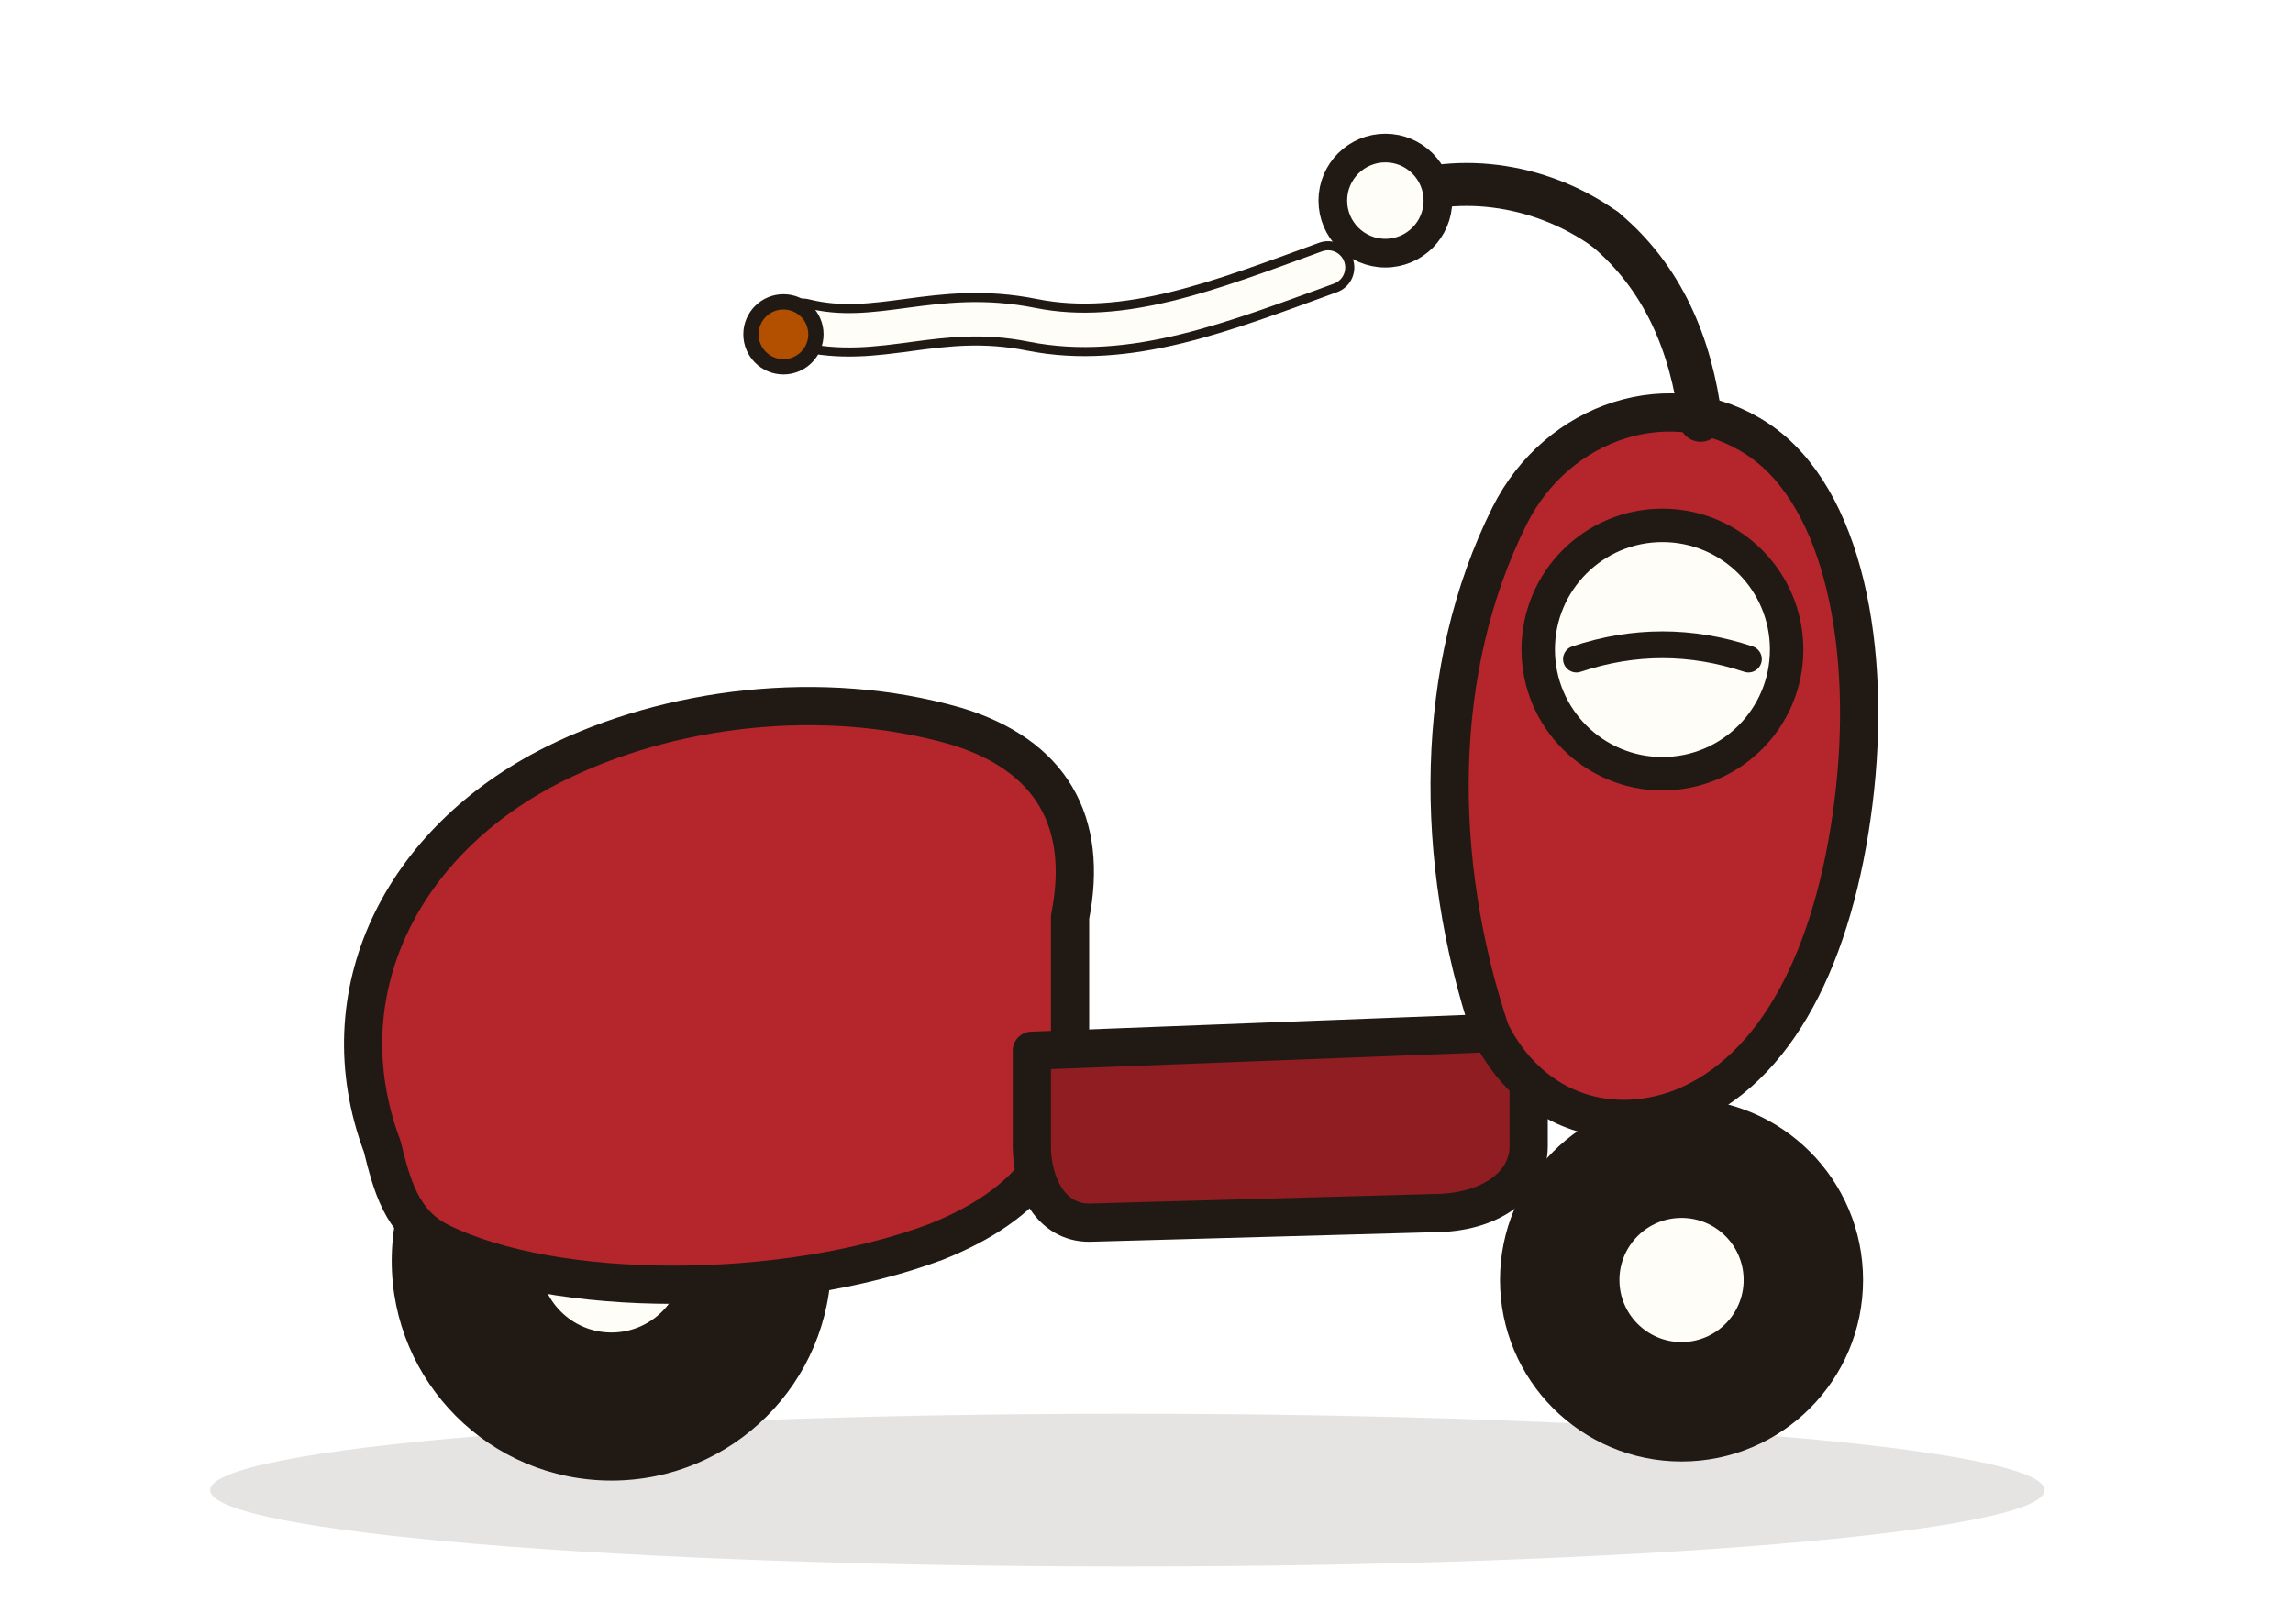
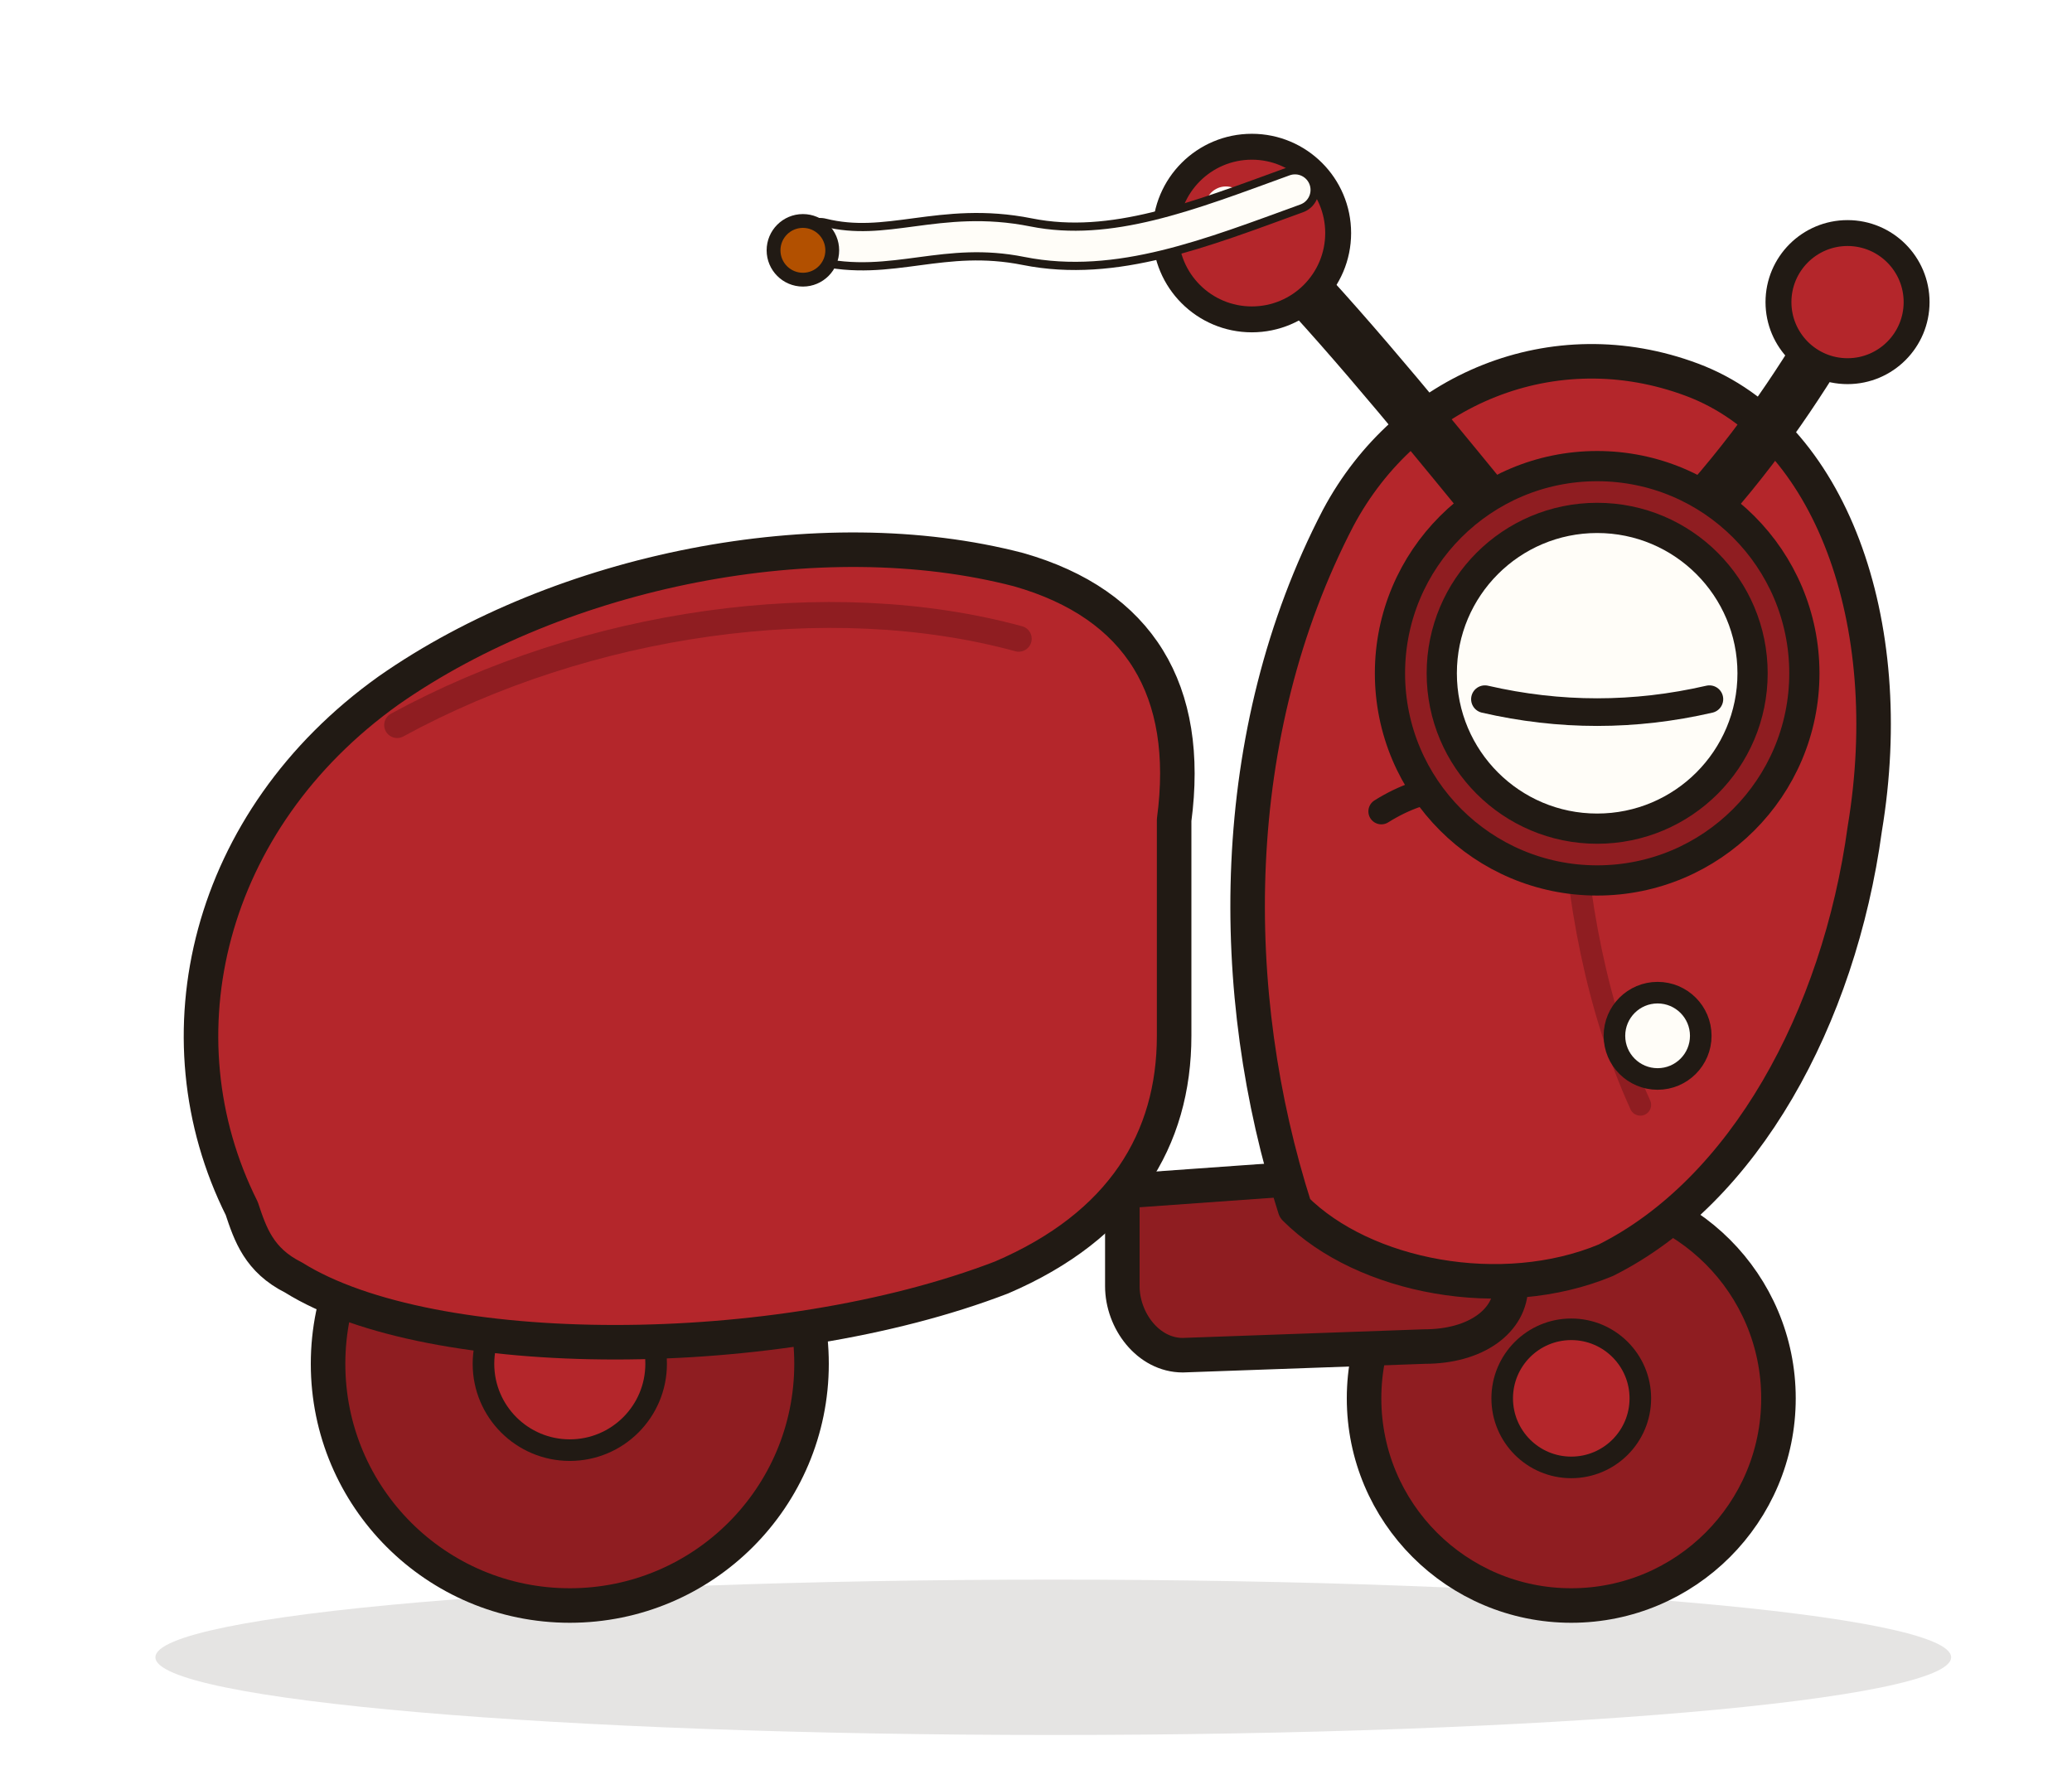
- <svg xmlns="http://www.w3.org/2000/svg" viewBox="0 0 240 170" role="img" aria-hidden="true">
+ <svg xmlns="http://www.w3.org/2000/svg" viewBox="0 0 240 205" role="img" aria-hidden="true">
  <style>
@media (prefers-reduced-motion: no-preference) {
-   .ribbon { animation: ribbon-flutter 2.4s ease-in-out infinite; transform-origin: 139px 28px; }
+   .ribbon { animation: ribbon-flutter 2.4s ease-in-out infinite; transform-origin: 150px 22px; }
  @keyframes ribbon-flutter { 0%, 100% { transform: rotate(0deg); } 50% { transform: rotate(-3deg); } }
-   .idle-bob { animation: idle-bob 3.4s ease-in-out infinite; transform-origin: 118px 130px; }
+   .idle-bob { animation: idle-bob 3.4s ease-in-out infinite; transform-origin: 122px 158px; }
  @keyframes idle-bob { 0%, 100% { transform: translateY(0); } 50% { transform: translateY(-3px); } }
  .sparkle { animation: sparkle-pulse 1.4s ease-in-out infinite; transform-box: fill-box; transform-origin: center; }
  @keyframes sparkle-pulse { 0%, 100% { opacity: 0.35; transform: scale(0.85); } 50% { opacity: 1; transform: scale(1.05); } }
}
</style>
-   <ellipse cx="118" cy="156" rx="96" ry="8" fill="#211a14" opacity="0.12" />
+   <ellipse cx="122" cy="192" rx="104" ry="9" fill="#211a14" opacity="0.12" />
  <g class="">
-     <circle cx="64" cy="132" r="23" fill="#211a14" />
-     <circle cx="64" cy="132" r="7.5" fill="#fffdf8" />
-     <circle cx="176" cy="134" r="19" fill="#211a14" />
-     <circle cx="176" cy="134" r="6.5" fill="#fffdf8" />
-     <path d="M40,120            C34,104 42,88 58,80            C70,74 86,72 100,76            C110,79 114,86 112,96            L112,112            C112,120 108,126 98,130            C82,136 58,136 46,130            C42,128 41,124 40,120 Z" fill="#b4262b" stroke="#211a14" stroke-width="4" stroke-linejoin="round" />
-     <path d="M108,110 L160,108 L160,120 C160,124 156,127 150,127 L114,128 C110,128 108,124 108,120 Z" fill="#8f1d21" stroke="#211a14" stroke-width="4" stroke-linejoin="round" />
-     <path d="M156,108            C150,90 150,70 158,54            C163,44 175,40 184,46            C193,52 196,68 194,84            C192,100 186,112 176,116            C168,119 160,116 156,108 Z" fill="#b4262b" stroke="#211a14" stroke-width="4" stroke-linejoin="round" />
-     <path d="M178,44 C177,36 174,29 168,24" stroke="#211a14" stroke-width="4.5" fill="none" stroke-linecap="round" />
-     <path d="M168,24 C161,19 152,18 145,21" stroke="#211a14" stroke-width="4.5" fill="none" stroke-linecap="round" />
-     <circle cx="145" cy="21" r="5.5" fill="#fffdf8" stroke="#211a14" stroke-width="3" />
+     <circle cx="66" cy="158" r="28" fill="#8f1d21" stroke="#211a14" stroke-width="4" />
+     <circle cx="66" cy="158" r="10" fill="#b4262b" stroke="#211a14" stroke-width="2.5" />
+     <circle cx="182" cy="162" r="24" fill="#8f1d21" stroke="#211a14" stroke-width="4" />
+     <circle cx="182" cy="162" r="8" fill="#b4262b" stroke="#211a14" stroke-width="2.5" />
+     <path d="M28,140 C18,120 24,95 45,80 C65,66 95,60 118,66            C132,70 138,80 136,95 L136,120 C136,132 130,142 116,148            C90,158 50,158 34,148 C30,146 29,143 28,140 Z" fill="#b4262b" stroke="#211a14" stroke-width="4" stroke-linejoin="round" />
+     <path d="M46,84 C68,72 96,68 118,74" stroke="#8f1d21" stroke-width="3" fill="none" stroke-linecap="round" />
+     <path d="M130,138 L172,135 L175,149 C175,153 171,156 165,156 L137,157            C133,157 130,153 130,149 Z" fill="#8f1d21" stroke="#211a14" stroke-width="4" stroke-linejoin="round" />
+     <path d="M150,140 C142,115 142,85 155,60 C163,45 180,38 196,44            C212,50 220,72 216,96 C213,118 202,138 186,146            C174,151 158,148 150,140 Z" fill="#b4262b" stroke="#211a14" stroke-width="4" stroke-linejoin="round" />
+     <path d="M186,55 C180,76 180,106 190,128" stroke="#8f1d21" stroke-width="2.5" fill="none" stroke-linecap="round" />
+     <circle cx="192" cy="120" r="5" fill="#fffdf8" stroke="#211a14" stroke-width="2.5" />
+     <path d="M160,94 Q168,89 176,93" stroke="#211a14" stroke-width="3" fill="none" stroke-linecap="round" />
+     <path d="M172,58 C163,47 154,36 145,27" stroke="#211a14" stroke-width="6" fill="none" stroke-linecap="round" />
+     <circle cx="145" cy="27" r="10" fill="#b4262b" stroke="#211a14" stroke-width="3" />
+     <circle cx="142" cy="24" r="2.4" fill="#fffdf8" />
+     <path d="M198,58 C205,50 210,42 214,35" stroke="#211a14" stroke-width="6" fill="none" stroke-linecap="round" />
+     <circle cx="214" cy="35" r="8" fill="#b4262b" stroke="#211a14" stroke-width="3" />
    <g class="ribbon">
-       <path d="M139,28 C128,32 118,36 108,34 C98,32 92,36 84,34" stroke="#211a14" stroke-width="5.5" fill="none" stroke-linecap="round" />
-       <path d="M139,28 C128,32 118,36 108,34 C98,32 92,36 84,34" stroke="#fffdf8" stroke-width="3.6" fill="none" stroke-linecap="round" />
-       <circle cx="82" cy="35" r="3.4" fill="#b25000" stroke="#211a14" stroke-width="1.6" />
+       <path d="M150,22 C139,26 129,30 119,28 C109,26 103,30 95,28" stroke="#211a14" stroke-width="5.5" fill="none" stroke-linecap="round" />
+       <path d="M150,22 C139,26 129,30 119,28 C109,26 103,30 95,28" stroke="#fffdf8" stroke-width="3.6" fill="none" stroke-linecap="round" />
+       <circle cx="93" cy="29" r="3.4" fill="#b25000" stroke="#211a14" stroke-width="1.6" />
    </g>
-     <circle cx="174" cy="68" r="13" fill="#fffdf8" stroke="#211a14" stroke-width="3.5" />
-     <path d="M165,69 Q174,66 183,69" stroke="#211a14" stroke-width="2.8" fill="none" stroke-linecap="round" />
+     <circle cx="185" cy="78" r="24" fill="#8f1d21" stroke="#211a14" stroke-width="3.5" />
+     <circle cx="185" cy="78" r="18" fill="#fffdf8" stroke="#211a14" stroke-width="3.5" />
+     <path d="M172,81 Q185,84 198,81" stroke="#211a14" stroke-width="3.2" fill="none" stroke-linecap="round" />
  </g>
</svg>
